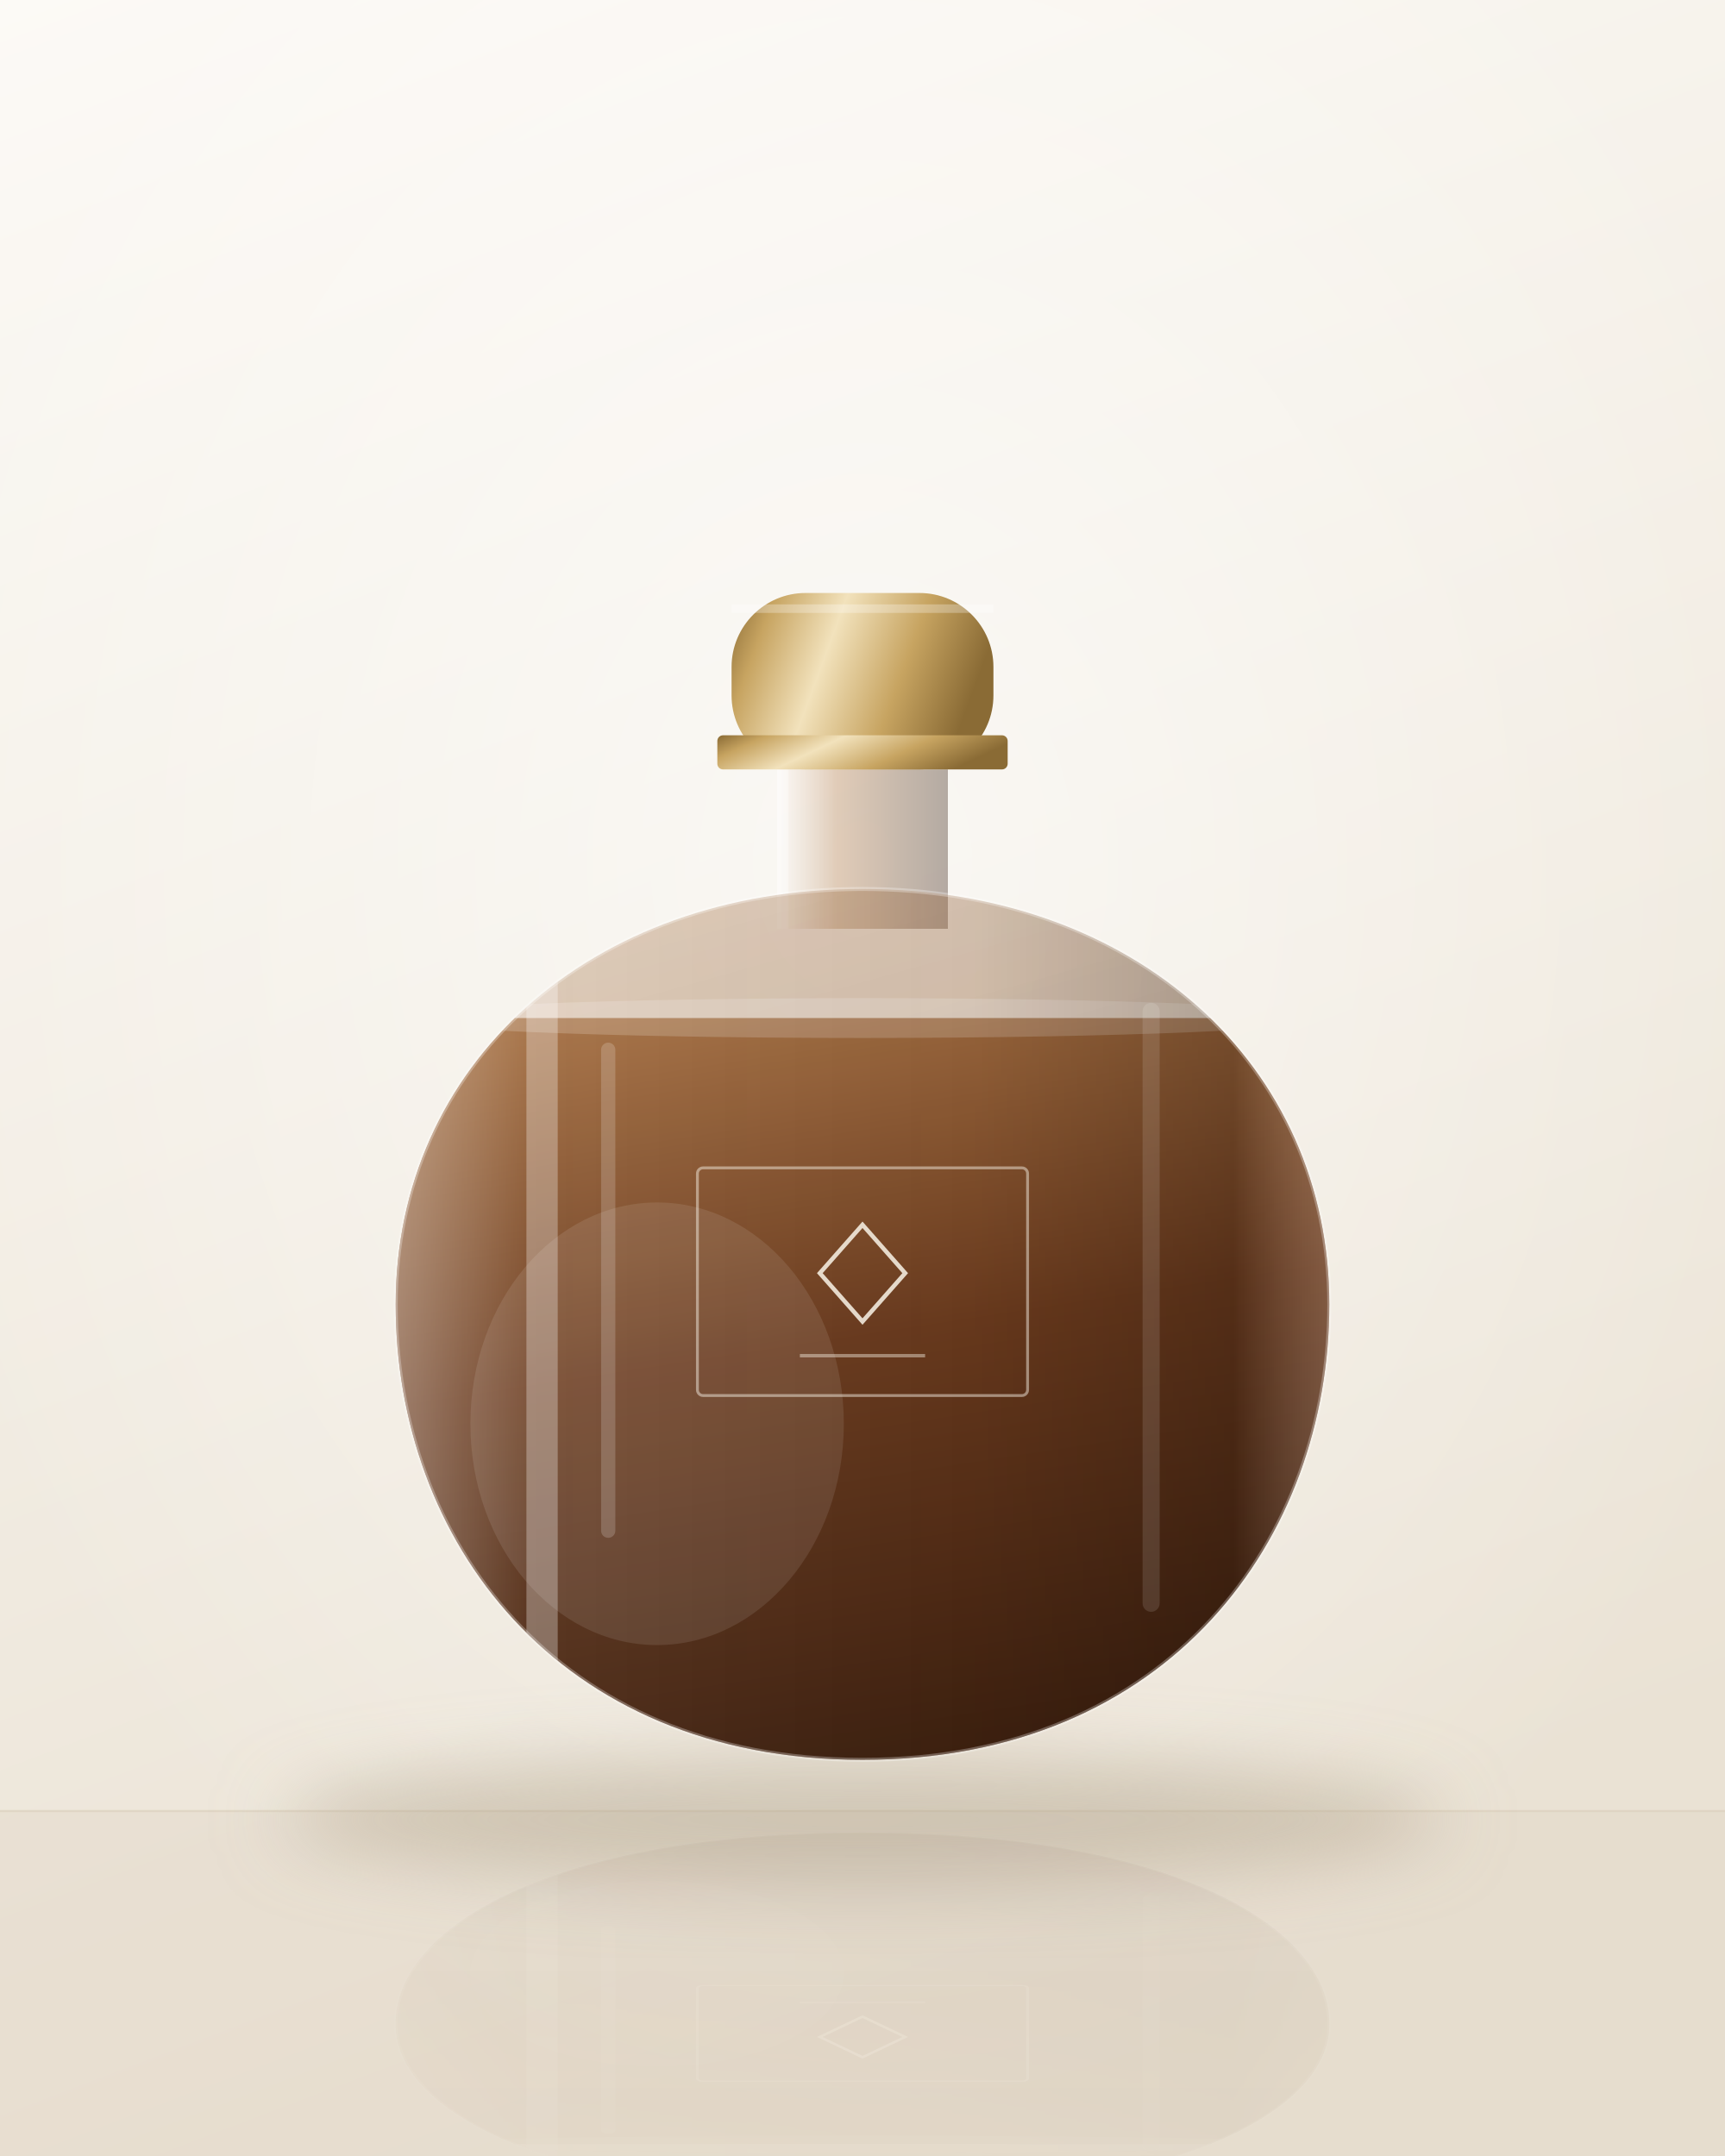
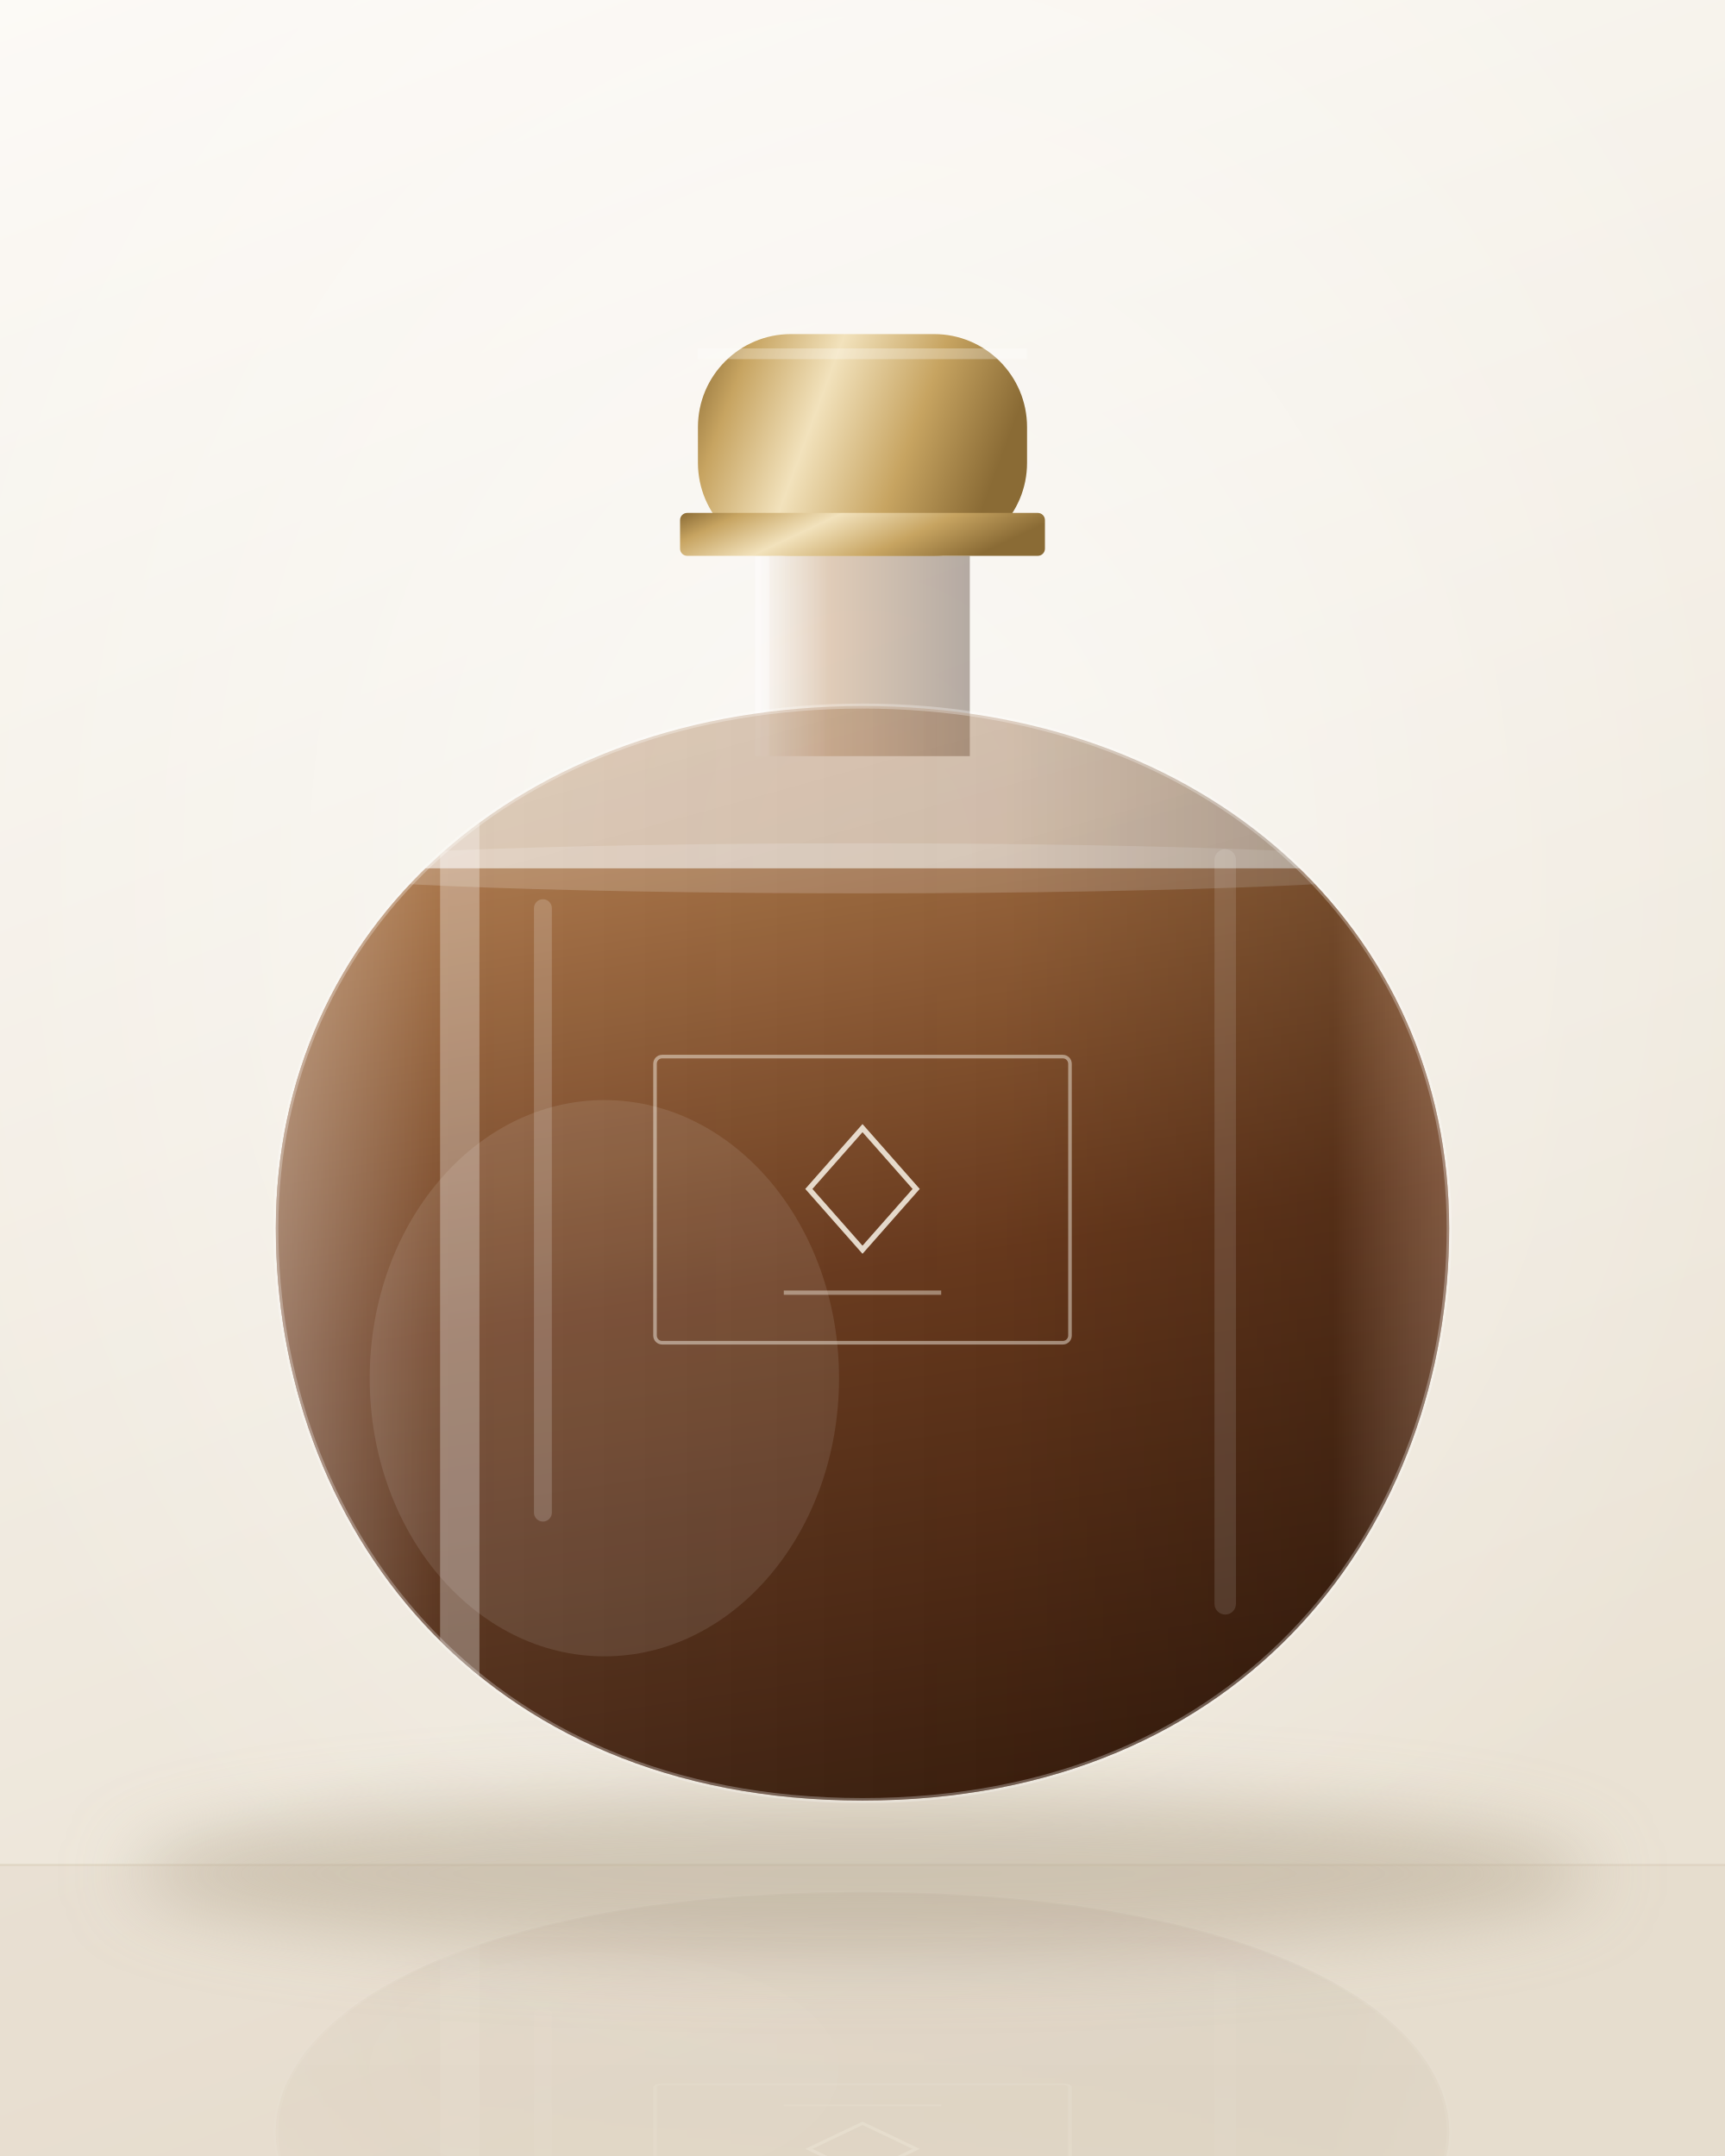
<svg xmlns="http://www.w3.org/2000/svg" viewBox="0 0 800 1000" width="800" height="1000" role="img">
  <defs>
    <linearGradient id="bg-oud-malaki1" x1="0" y1="0" x2="0.3" y2="1">
      <stop offset="0" stop-color="#FCFAF6" />
      <stop offset="1" stop-color="#EAE2D4" />
    </linearGradient>
    <radialGradient id="glow-oud-malaki1" cx="0.5" cy="0.4" r="0.58">
      <stop offset="0" stop-color="#FFFFFF" stop-opacity="0.8" />
      <stop offset="1" stop-color="#FFFFFF" stop-opacity="0" />
    </radialGradient>
    <linearGradient id="liq-oud-malaki1" x1="0" y1="0" x2="0.25" y2="1">
      <stop offset="0" stop-color="#B07A4A" />
      <stop offset="0.45" stop-color="#6A3A1D" />
      <stop offset="1" stop-color="#331A0C" />
    </linearGradient>
    <linearGradient id="empty-oud-malaki1" x1="0" y1="0" x2="0.3" y2="1">
      <stop offset="0" stop-color="#B07A4A" stop-opacity="0.34" />
      <stop offset="1" stop-color="#6A3A1D" stop-opacity="0.42" />
    </linearGradient>
    <linearGradient id="glass-oud-malaki1" x1="0" y1="0" x2="1" y2="0">
      <stop offset="0" stop-color="#ffffff" stop-opacity="0.34" />
      <stop offset="0.14" stop-color="#ffffff" stop-opacity="0.05" />
      <stop offset="0.62" stop-color="#000000" stop-opacity="0.04" />
      <stop offset="0.9" stop-color="#000000" stop-opacity="0.2" />
      <stop offset="1" stop-color="#ffffff" stop-opacity="0.16" />
    </linearGradient>
    <linearGradient id="cap-oud-malaki1" x1="0" y1="0" x2="1" y2="0.25">
      <stop offset="0" stop-color="#8A6B35" />
      <stop offset="0.16" stop-color="#C7A461" />
      <stop offset="0.42" stop-color="#F2E2BC" />
      <stop offset="0.72" stop-color="#C7A461" />
      <stop offset="1" stop-color="#8A6B35" />
    </linearGradient>
    <linearGradient id="neck-oud-malaki1" x1="0" y1="0" x2="1" y2="0">
      <stop offset="0" stop-color="#ffffff" stop-opacity="0.3" />
      <stop offset="0.35" stop-color="#B07A4A" stop-opacity="0.35" />
      <stop offset="1" stop-color="#331A0C" stop-opacity="0.35" />
    </linearGradient>
    <linearGradient id="fade-oud-malaki1" x1="0" y1="0" x2="0" y2="1">
      <stop offset="0" stop-color="#ffffff" stop-opacity="0.55" />
      <stop offset="1" stop-color="#ffffff" stop-opacity="0" />
    </linearGradient>
    <mask id="reflect-oud-malaki1">
      <rect x="-1000" y="-1000" width="2000" height="2000" fill="url(#fade-oud-malaki1)" />
    </mask>
    <filter id="soft-oud-malaki1" x="-60%" y="-60%" width="220%" height="220%">
      <feGaussianBlur stdDeviation="16" />
    </filter>
  </defs>
  <rect width="800" height="1000" fill="url(#bg-oud-malaki1)" />
  <rect width="800" height="1000" fill="url(#glow-oud-malaki1)" opacity="0.7" />
-   <rect y="840" width="800" height="160" fill="#DCD1BE" opacity="0.3" />
-   <path d="M 0 840 L 800 840" stroke="#DCD1BE" stroke-opacity="0.7" />
-   <ellipse cx="400" cy="844" rx="269.28" ry="29.04" fill="#B3A68F" opacity="0.5" filter="url(#soft-oud-malaki1)" />
-   <g mask="url(#reflect-oud-malaki1)" opacity="0.16" transform="translate(400 840) scale(1.32 -0.5544)">
+   <rect y="865" width="800" height="135" fill="#DCD1BE" opacity="0.3" />
+   <path d="M 0 865 L 800 865" stroke="#DCD1BE" stroke-opacity="0.7" />
+   <ellipse cx="400" cy="869" rx="338.433" ry="36.498" fill="#B3A68F" opacity="0.5" filter="url(#soft-oud-malaki1)" />
+   <g mask="url(#reflect-oud-malaki1)" opacity="0.16" transform="translate(400 865) scale(1.658986 -0.6967742)">
    <clipPath id="clip-oud-malaki1">
      <path d="M 0 -18 C -108 -18 -164 -96 -164 -178 C -164 -262 -96 -324 0 -324 C 96 -324 164 -262 164 -178 C 164 -96 108 -18 0 -18 Z" />
    </clipPath>
    <rect x="-30" y="-366" width="60" height="56" fill="url(#neck-oud-malaki1)" />
    <rect x="-30" y="-366" width="4" height="56" fill="#ffffff" opacity="0.35" />
    <rect x="-46" y="-428" width="92" height="62" rx="26" fill="url(#cap-oud-malaki1)" />
    <rect x="-46" y="-424" width="92" height="3" fill="#ffffff" opacity="0.28" />
    <rect x="-51" y="-378" width="102" height="12" rx="2" fill="url(#cap-oud-malaki1)" />
    <path d="M 0 -18 C -108 -18 -164 -96 -164 -178 C -164 -262 -96 -324 0 -324 C 96 -324 164 -262 164 -178 C 164 -96 108 -18 0 -18 Z" fill="url(#empty-oud-malaki1)" />
    <g clip-path="url(#clip-oud-malaki1)">
      <rect x="-260" y="-278.64" width="520" height="318.64" fill="url(#liq-oud-malaki1)" />
      <ellipse cx="0" cy="-278.64" rx="164" ry="7" fill="#ffffff" opacity="0.18" />
      <ellipse cx="-72.16" cy="-136.08" rx="65.6" ry="77.76" fill="#ffffff" opacity="0.1" />
    </g>
    <path d="M 0 -18 C -108 -18 -164 -96 -164 -178 C -164 -262 -96 -324 0 -324 C 96 -324 164 -262 164 -178 C 164 -96 108 -18 0 -18 Z" fill="url(#glass-oud-malaki1)" />
    <path d="M 0 -18 C -108 -18 -164 -96 -164 -178 C -164 -262 -96 -324 0 -324 C 96 -324 164 -262 164 -178 C 164 -96 108 -18 0 -18 Z" fill="none" stroke="#ffffff" stroke-opacity="0.28" stroke-width="1.4" />
    <g clip-path="url(#clip-oud-malaki1)">
      <rect x="-118.08" y="-298" width="11" height="254" rx="5.5" fill="#ffffff" opacity="0.3" />
      <rect x="-91.84" y="-270" width="5" height="174" rx="2.5" fill="#ffffff" opacity="0.18" />
      <rect x="98.4" y="-284" width="6" height="214" rx="3" fill="#ffffff" opacity="0.12" />
    </g>
    <g opacity="0.92">
      <rect x="-58" y="-226" width="116" height="80" rx="2" fill="none" stroke="#FDF8EC" stroke-opacity="0.5" />
      <path d="M 0 -206 L 15 -189 L 0 -172 L -15 -189 Z" fill="none" stroke="#FDF8EC" stroke-opacity="0.9" stroke-width="1.5" />
      <path d="M -22 -160 L 22 -160" stroke="#FDF8EC" stroke-opacity="0.45" stroke-width="1.2" />
    </g>
  </g>
-   <g transform="translate(400 840) scale(1.32)">
+   <g transform="translate(400 865) scale(1.658986)">
    <clipPath id="clip-oud-malaki1">
      <path d="M 0 -18 C -108 -18 -164 -96 -164 -178 C -164 -262 -96 -324 0 -324 C 96 -324 164 -262 164 -178 C 164 -96 108 -18 0 -18 Z" />
    </clipPath>
    <rect x="-30" y="-366" width="60" height="56" fill="url(#neck-oud-malaki1)" />
    <rect x="-30" y="-366" width="4" height="56" fill="#ffffff" opacity="0.35" />
    <rect x="-46" y="-428" width="92" height="62" rx="26" fill="url(#cap-oud-malaki1)" />
    <rect x="-46" y="-424" width="92" height="3" fill="#ffffff" opacity="0.28" />
    <rect x="-51" y="-378" width="102" height="12" rx="2" fill="url(#cap-oud-malaki1)" />
    <path d="M 0 -18 C -108 -18 -164 -96 -164 -178 C -164 -262 -96 -324 0 -324 C 96 -324 164 -262 164 -178 C 164 -96 108 -18 0 -18 Z" fill="url(#empty-oud-malaki1)" />
    <g clip-path="url(#clip-oud-malaki1)">
      <rect x="-260" y="-278.64" width="520" height="318.64" fill="url(#liq-oud-malaki1)" />
      <ellipse cx="0" cy="-278.64" rx="164" ry="7" fill="#ffffff" opacity="0.18" />
      <ellipse cx="-72.16" cy="-136.08" rx="65.6" ry="77.76" fill="#ffffff" opacity="0.1" />
    </g>
    <path d="M 0 -18 C -108 -18 -164 -96 -164 -178 C -164 -262 -96 -324 0 -324 C 96 -324 164 -262 164 -178 C 164 -96 108 -18 0 -18 Z" fill="url(#glass-oud-malaki1)" />
    <path d="M 0 -18 C -108 -18 -164 -96 -164 -178 C -164 -262 -96 -324 0 -324 C 96 -324 164 -262 164 -178 C 164 -96 108 -18 0 -18 Z" fill="none" stroke="#ffffff" stroke-opacity="0.28" stroke-width="1.4" />
    <g clip-path="url(#clip-oud-malaki1)">
      <rect x="-118.08" y="-298" width="11" height="254" rx="5.5" fill="#ffffff" opacity="0.3" />
      <rect x="-91.84" y="-270" width="5" height="174" rx="2.5" fill="#ffffff" opacity="0.18" />
      <rect x="98.4" y="-284" width="6" height="214" rx="3" fill="#ffffff" opacity="0.12" />
    </g>
    <g opacity="0.92">
      <rect x="-58" y="-226" width="116" height="80" rx="2" fill="none" stroke="#FDF8EC" stroke-opacity="0.5" />
      <path d="M 0 -206 L 15 -189 L 0 -172 L -15 -189 Z" fill="none" stroke="#FDF8EC" stroke-opacity="0.9" stroke-width="1.5" />
      <path d="M -22 -160 L 22 -160" stroke="#FDF8EC" stroke-opacity="0.45" stroke-width="1.2" />
    </g>
  </g>
</svg>
